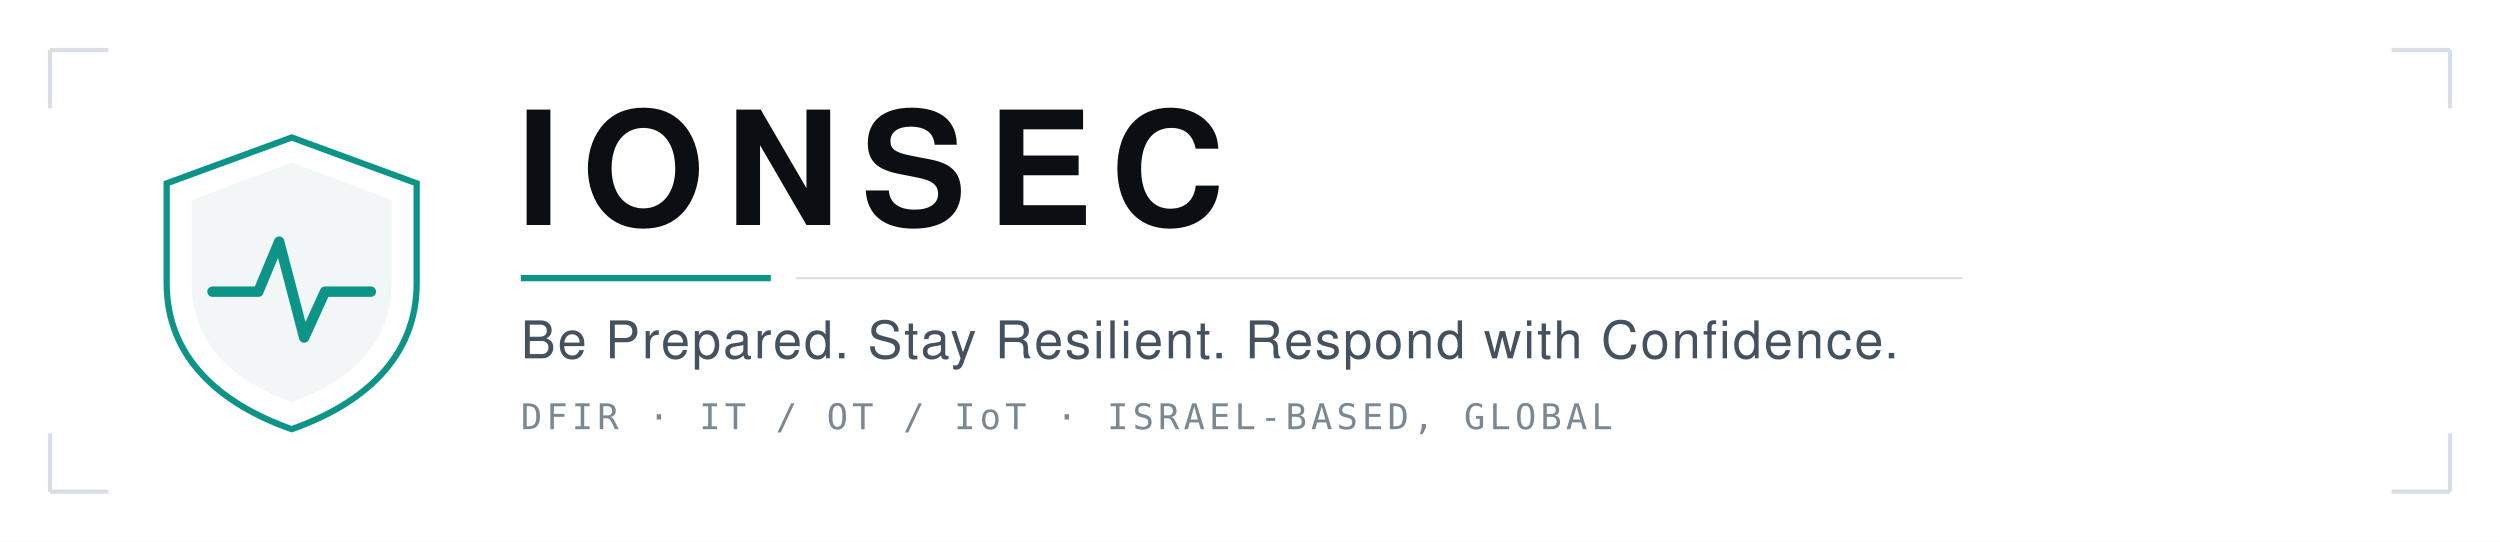
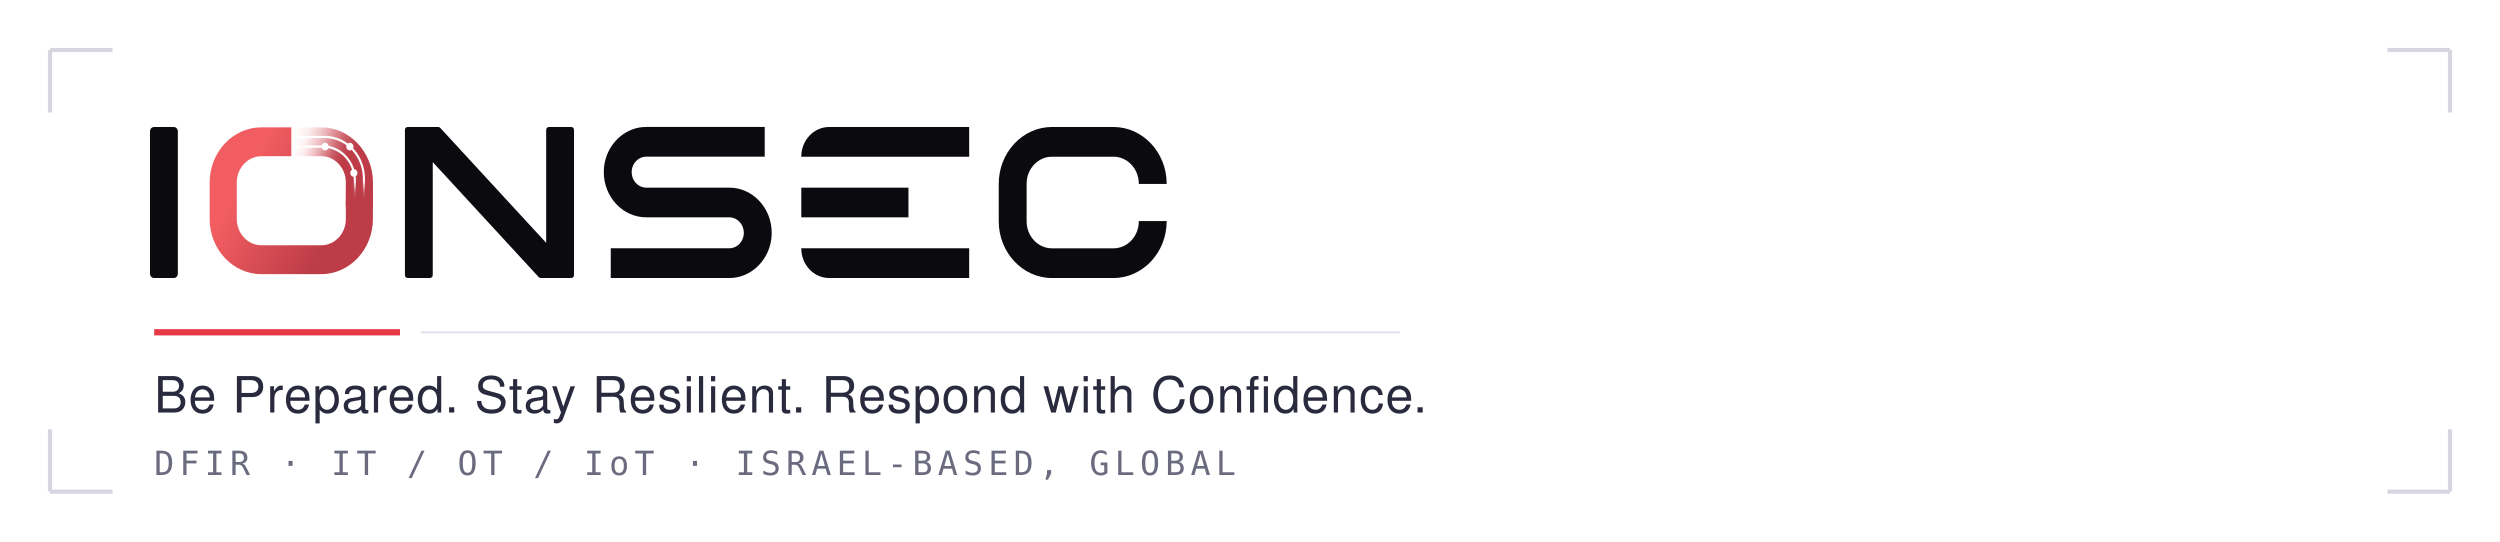
<svg xmlns="http://www.w3.org/2000/svg" viewBox="0 0 1200 260" width="1200" height="260" role="img" aria-label="IONSEC — Be Prepared. Stay Resilient. Respond with Confidence.">
-   <rect x="0" y="0" width="1200" height="260" fill="#FFFFFF" />
-   <g stroke="#D8DEE4" stroke-width="2" fill="none">
-     <path d="M24 24 h28 M24 24 v28" />
-     <path d="M1176 24 h-28 M1176 24 v28" />
-     <path d="M24 236 h28 M24 236 v-28" />
-     <path d="M1176 236 h-28 M1176 236 v-28" />
+   <rect x="0" y="0" width="1200" height="260" fill="#ffffff" />
+   <g stroke="#d6d6e0" stroke-width="2" fill="none">
+     <path d="M24 24 h30 M24 24 v30" />
+     <path d="M1176 24 h-30 M1176 24 v30" />
+     <path d="M24 236 h30 M24 236 v-30" />
+     <path d="M1176 236 h-30 M1176 236 v-30" />
  </g>
-   <g transform="translate(76,66)">
-     <path d="M64 0 L124 22 V70 C124 106 98 128 64 140 C30 128 4 106 4 70 V22 Z" fill="none" stroke="#0D9488" stroke-width="3" />
-     <path d="M64 12 L112 30 V70 C112 99 92 117 64 127 C36 117 16 99 16 70 V30 Z" fill="#F2F6F7" />
-     <path d="M26 74 H48 L58 50 L70 96 L80 74 H102" fill="none" stroke="#0D9488" stroke-width="5" stroke-linecap="round" stroke-linejoin="round" />
+   <g transform="translate(72,58) scale(3.05)">
+     <path d="M4.38 1.652V24.059C4.38 24.433 4.096 24.736 3.745 24.736H0.635C0.284 24.736 0 24.433 0 24.059V1.652C0 1.278 0.284 0.975 0.635 0.975H3.745C4.096 0.975 4.38 1.278 4.38 1.652Z" fill="#0a0a0f" />
+     <path d="M40.543 0.969H45.369C45.486 0.969 45.597 1.016 45.675 1.105L62.349 19.203V1.426C62.349 1.171 62.544 0.969 62.778 0.969H66.3C66.54 0.969 66.729 1.177 66.729 1.426V24.273C66.729 24.529 66.534 24.731 66.3 24.731H66.083H62.349H61.48C61.363 24.731 61.251 24.683 61.173 24.594L44.499 6.496V24.273C44.499 24.529 44.304 24.731 44.07 24.731H40.548C40.309 24.731 40.119 24.523 40.119 24.273V1.426C40.119 1.171 40.314 0.969 40.548 0.969H40.543Z" fill="#0a0a0f" />
+     <path d="M91.177 20.059C92.42 20.059 93.445 18.983 93.456 17.658V17.587C93.44 16.279 92.437 15.209 91.21 15.185H78.081C74.42 15.185 71.416 11.988 71.416 8.071C71.416 5.016 73.249 2.395 75.802 1.391C76.515 1.111 77.284 0.963 78.081 0.963H96.744V5.64H78.081C76.838 5.64 75.819 6.716 75.802 8.042V8.113C75.819 9.426 76.822 10.49 78.048 10.514C78.064 10.514 78.07 10.514 78.081 10.514H91.177C94.844 10.514 97.842 13.712 97.842 17.622C97.842 20.683 96.009 23.304 93.456 24.303C92.743 24.582 91.974 24.737 91.177 24.737H72.514V20.059H91.177Z" fill="#0a0a0f" />
+     <path d="M106.88 0.969H128.92V5.646H102.494C102.494 3.067 104.456 0.969 106.88 0.969ZM116.565 10.514H102.5V15.191H119.363V10.514H116.565ZM124.534 20.059H102.494C102.494 22.645 104.456 24.736 106.88 24.736H128.92V20.059H124.534Z" fill="#0a0a0f" />
+     <path d="M155.615 15.816V15.774H160V15.816C160 20.719 156.239 24.736 151.636 24.736H141.939C137.341 24.736 133.574 20.725 133.574 15.816V9.89C133.574 4.981 137.341 0.969 141.939 0.969H151.636C156.233 0.969 160 4.981 160 9.89V9.931H155.615V9.89C155.615 7.554 153.826 5.646 151.636 5.646H141.939C139.749 5.646 137.96 7.554 137.96 9.89V15.821C137.96 18.157 139.749 20.065 141.939 20.065H151.636C153.826 20.065 155.615 18.157 155.615 15.821V15.816Z" fill="#0a0a0f" />
+     <path d="M32.049 8.814C32.071 9.004 32.077 9.194 32.077 9.384V12.95H30.823V9.688C30.823 7.417 29.084 5.563 26.955 5.563H22.246V4.226H27.011C27.083 4.475 27.301 4.654 27.551 4.654C27.78 4.654 27.975 4.511 28.07 4.303C29.808 4.624 31.229 5.943 31.803 7.679C31.631 7.786 31.519 7.982 31.519 8.202C31.519 8.523 31.753 8.784 32.043 8.808L32.049 8.814Z" fill="url(#ionsecPaint0_linear_2001_7229)" />
+     <path d="M31.738 4.577C32.825 5.73 33.499 7.329 33.499 9.088V12.951H32.413V9.385C32.413 9.165 32.401 8.946 32.373 8.732C32.541 8.625 32.652 8.434 32.652 8.209C32.652 7.888 32.424 7.632 32.128 7.602C31.526 5.718 29.988 4.292 28.11 3.947C28.066 3.662 27.832 3.442 27.547 3.442C27.291 3.442 27.074 3.62 27.007 3.87H22.242V2.717H27.52C28.779 2.717 29.949 3.133 30.913 3.846C30.891 3.911 30.88 3.977 30.88 4.048C30.88 4.381 31.136 4.654 31.448 4.654C31.554 4.654 31.649 4.625 31.733 4.571L31.738 4.577Z" fill="url(#ionsecPaint1_linear_2001_7229)" />
+     <path d="M35.086 9.694V12.957H33.832V9.094C33.832 7.227 33.119 5.539 31.965 4.315C31.998 4.238 32.021 4.149 32.021 4.054C32.021 3.721 31.764 3.447 31.452 3.447C31.33 3.447 31.213 3.489 31.118 3.566C30.098 2.805 28.855 2.366 27.523 2.366H22.246V1.028H24.202H26.961C31.43 1.028 35.091 4.927 35.091 9.7L35.086 9.694Z" fill="url(#ionsecPaint2_linear_2001_7229)" />
+     <path d="M30.823 12.957V15.459C30.823 17.73 29.085 19.584 26.956 19.584H17.527C15.398 19.584 13.659 17.73 13.659 15.459V9.694C13.659 7.424 15.398 5.569 17.527 5.569H22.241V1.022H17.521C13.052 1.022 9.391 4.921 9.391 9.694V15.459C9.391 20.226 13.052 24.131 17.521 24.131H26.951C31.42 24.131 35.081 20.226 35.081 15.459V12.957H30.818H30.823Z" fill="url(#ionsecPaint3_linear_2001_7229)" />
+     <path d="M32.41 12.956H32.076V13.206H32.41V12.956Z" fill="url(#ionsecPaint4_linear_2001_7229)" />
+     <path d="M33.833 12.956H33.5V13.004H33.833V12.956Z" fill="url(#ionsecPaint5_linear_2001_7229)" />
+     <path d="M35.085 12.576H30.822V13.254H35.085V12.576Z" fill="#BD3C47" />
+     <path d="M35.085 9.063H30.822V13.61H35.085V9.063Z" fill="url(#ionsecPaint6_linear_2001_7229)" />
+     <defs>
+       <linearGradient id="ionsecPaint0_linear_2001_7229" x1="30.689" y1="9.105" x2="22.163" y2="5.873" gradientUnits="userSpaceOnUse">
+         <stop offset="0.15" stop-color="#BD3C47" />
+         <stop offset="0.25" stop-color="#BE3C47" stop-opacity="0.941" />
+         <stop offset="0.38" stop-color="#C23F49" stop-opacity="0.792" />
+         <stop offset="0.52" stop-color="#C8434D" stop-opacity="0.562" />
+         <stop offset="0.67" stop-color="#D24952" stop-opacity="0.314" />
+         <stop offset="0.83" stop-color="#DD5158" stop-opacity="0.096" />
+         <stop offset="0.99" stop-color="#EC5A60" stop-opacity="0.01" />
+         <stop offset="1" stop-color="#ED5B61" stop-opacity="0" />
+       </linearGradient>
+       <linearGradient id="ionsecPaint1_linear_2001_7229" x1="31.933" y1="8.434" x2="22.109" y2="4.714" gradientUnits="userSpaceOnUse">
+         <stop offset="0.15" stop-color="#BD3C47" />
+         <stop offset="0.25" stop-color="#BE3C47" stop-opacity="0.941" />
+         <stop offset="0.38" stop-color="#C23F49" stop-opacity="0.792" />
+         <stop offset="0.52" stop-color="#C8434D" stop-opacity="0.562" />
+         <stop offset="0.67" stop-color="#D24952" stop-opacity="0.314" />
+         <stop offset="0.83" stop-color="#DD5158" stop-opacity="0.096" />
+         <stop offset="0.99" stop-color="#EC5A60" stop-opacity="0.01" />
+         <stop offset="1" stop-color="#ED5B61" stop-opacity="0" />
+       </linearGradient>
+       <linearGradient id="ionsecPaint2_linear_2001_7229" x1="33.247" y1="7.881" x2="21.977" y2="3.607" gradientUnits="userSpaceOnUse">
+         <stop offset="0.15" stop-color="#BD3C47" />
+         <stop offset="0.25" stop-color="#BE3C47" stop-opacity="0.941" />
+         <stop offset="0.38" stop-color="#C23F49" stop-opacity="0.792" />
+         <stop offset="0.52" stop-color="#C8434D" stop-opacity="0.562" />
+         <stop offset="0.67" stop-color="#D24952" stop-opacity="0.314" />
+         <stop offset="0.83" stop-color="#DD5158" stop-opacity="0.096" />
+         <stop offset="0.99" stop-color="#EC5A60" stop-opacity="0.01" />
+         <stop offset="1" stop-color="#ED5B61" stop-opacity="0" />
+       </linearGradient>
+       <linearGradient id="ionsecPaint3_linear_2001_7229" x1="29.269" y1="19.007" x2="14.065" y2="10.786" gradientUnits="userSpaceOnUse">
+         <stop offset="0.07" stop-color="#BD3C47" />
+         <stop offset="1" stop-color="#F15D61" />
+       </linearGradient>
+       <linearGradient id="ionsecPaint4_linear_2001_7229" x1="32.076" y1="13.081" x2="32.41" y2="13.081" gradientUnits="userSpaceOnUse">
+         <stop stop-color="white" stop-opacity="0" />
+         <stop offset="1" stop-color="white" />
+       </linearGradient>
+       <linearGradient id="ionsecPaint5_linear_2001_7229" x1="33.5" y1="12.98" x2="33.839" y2="12.98" gradientUnits="userSpaceOnUse">
+         <stop stop-color="white" stop-opacity="0" />
+         <stop offset="1" stop-color="white" />
+       </linearGradient>
+       <linearGradient id="ionsecPaint6_linear_2001_7229" x1="32.957" y1="13.61" x2="32.957" y2="9.063" gradientUnits="userSpaceOnUse">
+         <stop offset="0.23" stop-color="#BD3C47" />
+         <stop offset="0.37" stop-color="#BD3C47" stop-opacity="0.96" />
+         <stop offset="0.48" stop-color="#BD3C47" stop-opacity="0.865" />
+         <stop offset="0.59" stop-color="#BD3C47" stop-opacity="0.706" />
+         <stop offset="0.69" stop-color="#BD3C47" stop-opacity="0.504" />
+         <stop offset="0.78" stop-color="#BD3C47" stop-opacity="0.292" />
+         <stop offset="0.88" stop-color="#BD3C47" stop-opacity="0.109" />
+         <stop offset="0.97" stop-color="#BD3C47" stop-opacity="0.01" />
+         <stop offset="1" stop-color="#BD3C47" stop-opacity="0" />
+       </linearGradient>
+     </defs>
  </g>
-   <text x="248" y="108" font-family="Helvetica Neue, Helvetica, Arial, sans-serif" font-size="76" font-weight="700" letter-spacing="10" fill="#0B0F14">IONSEC</text>
-   <rect x="250" y="132" width="120" height="3" fill="#0D9488" />
-   <rect x="382" y="133" width="560" height="1" fill="#D8DEE4" />
-   <text x="250" y="172" font-family="Helvetica Neue, Helvetica, Arial, sans-serif" font-size="25" font-weight="400" letter-spacing="1" fill="#44525F">Be Prepared. Stay Resilient. Respond with Confidence.</text>
-   <text x="250" y="206" font-family="SFMono-Regular, Menlo, Consolas, monospace" font-size="17" letter-spacing="2" fill="#7A8894">DFIR · IT / OT / IoT · ISRAEL-BASED, GLOBAL</text>
+   <rect x="74" y="158" width="118" height="3" fill="#e63946" />
+   <rect x="202" y="159" width="470" height="1" fill="#e2e2ea" />
+   <text x="74" y="198" font-family="Helvetica Neue, Helvetica, Arial, sans-serif" font-size="24" letter-spacing="0.5" fill="#2a2a3e">Be Prepared. Stay Resilient. Respond with Confidence.</text>
+   <text x="74" y="228" font-family="SFMono-Regular, Menlo, Consolas, monospace" font-size="16" letter-spacing="2.5" fill="#6b6b80">DFIR · IT / OT / IoT · ISRAEL-BASED, GLOBAL</text>
</svg>
